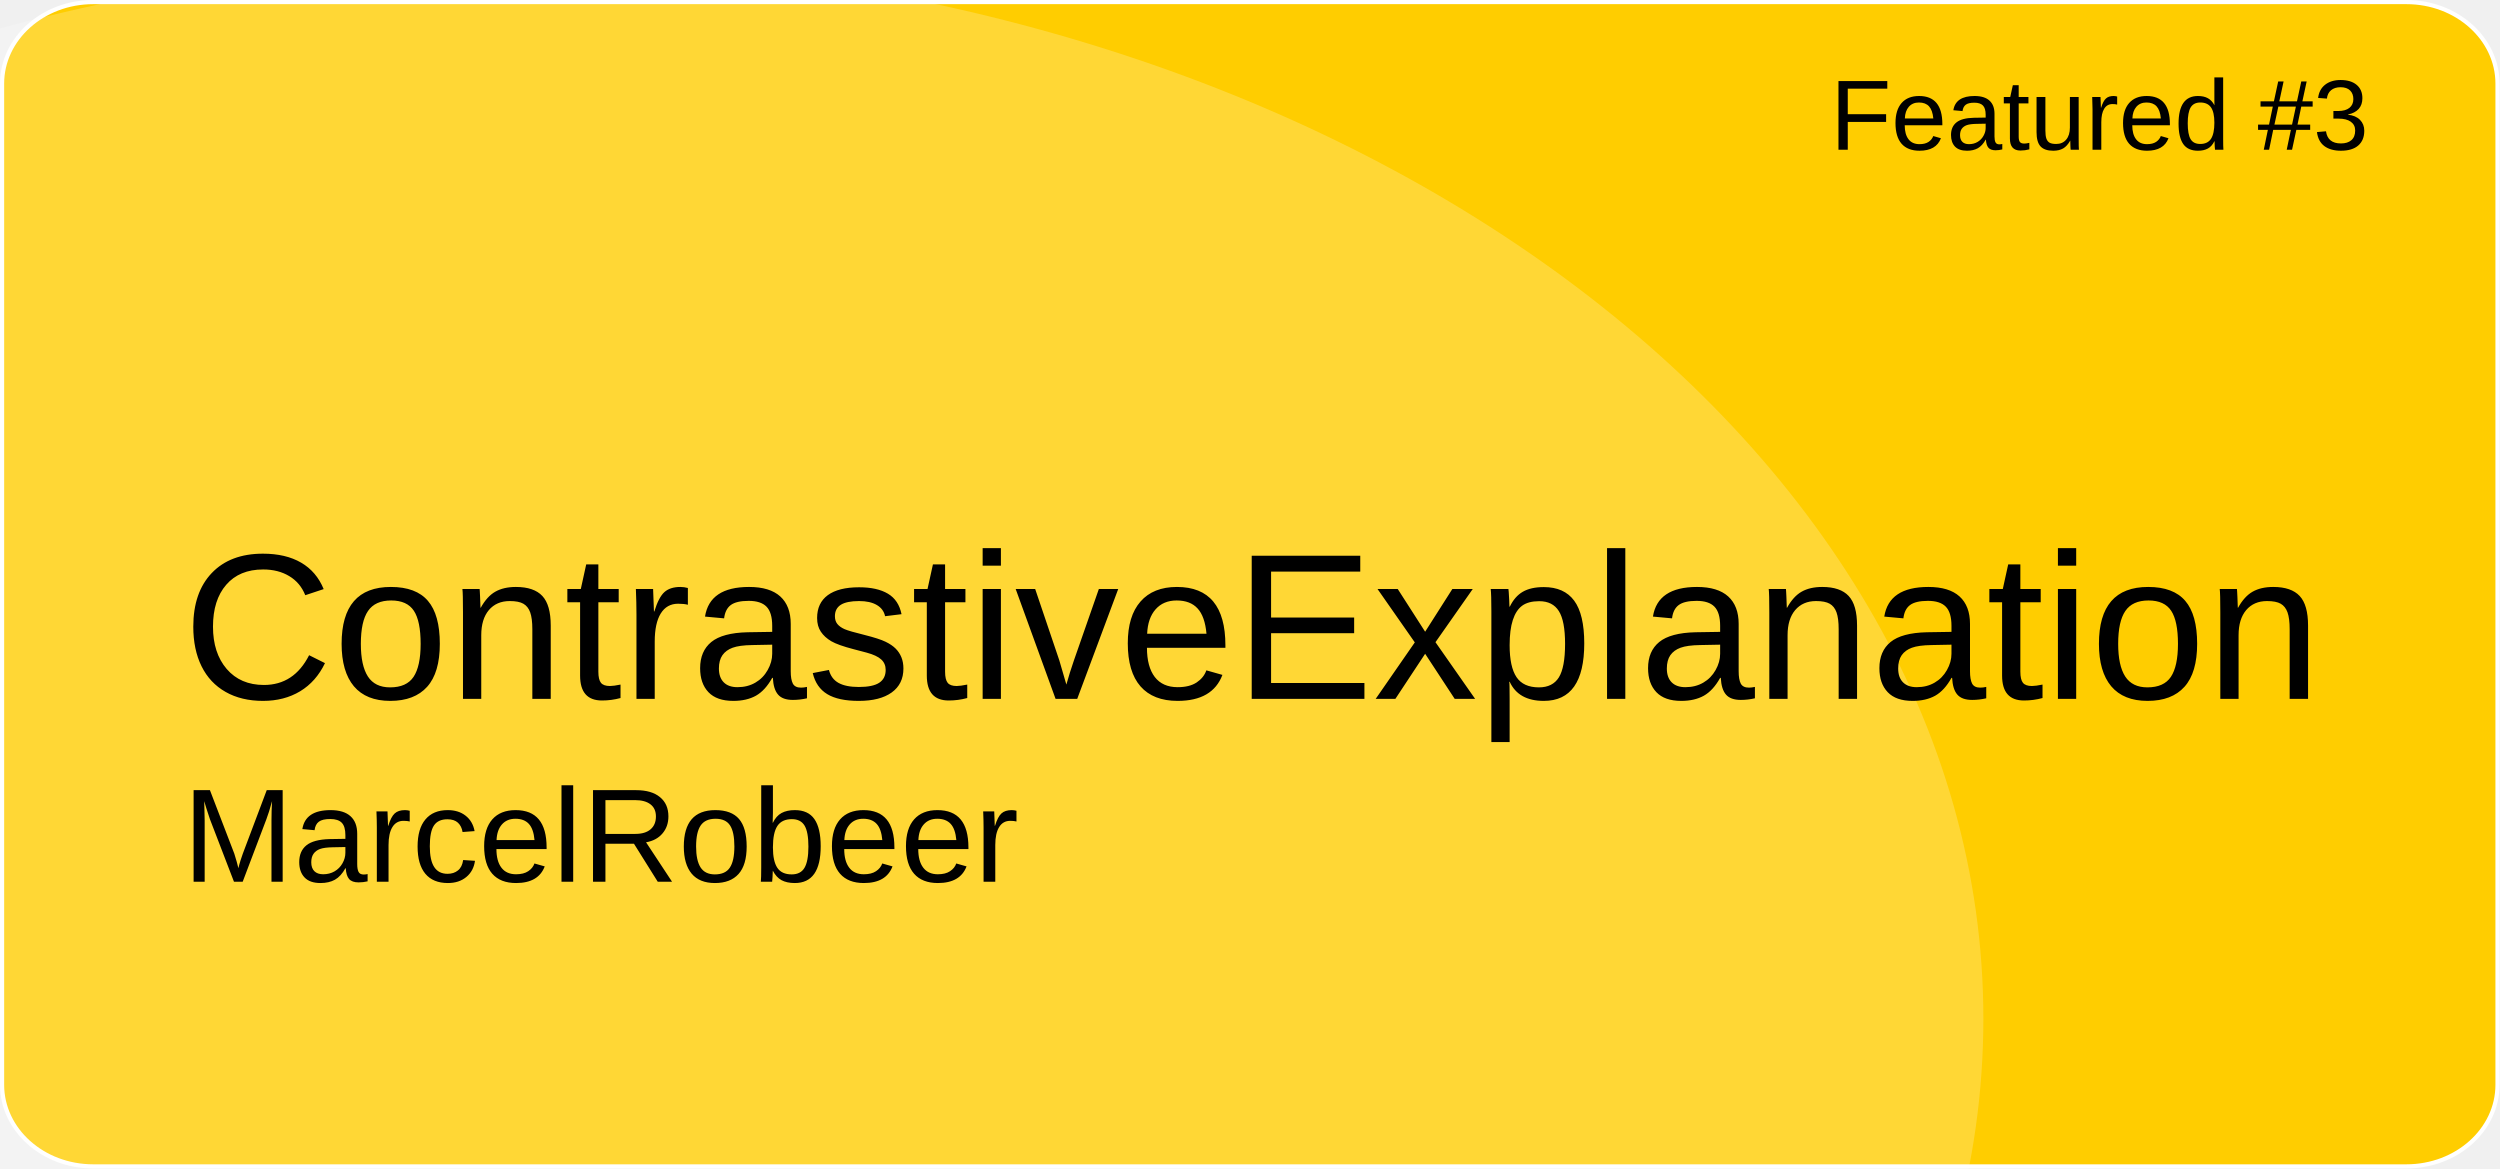
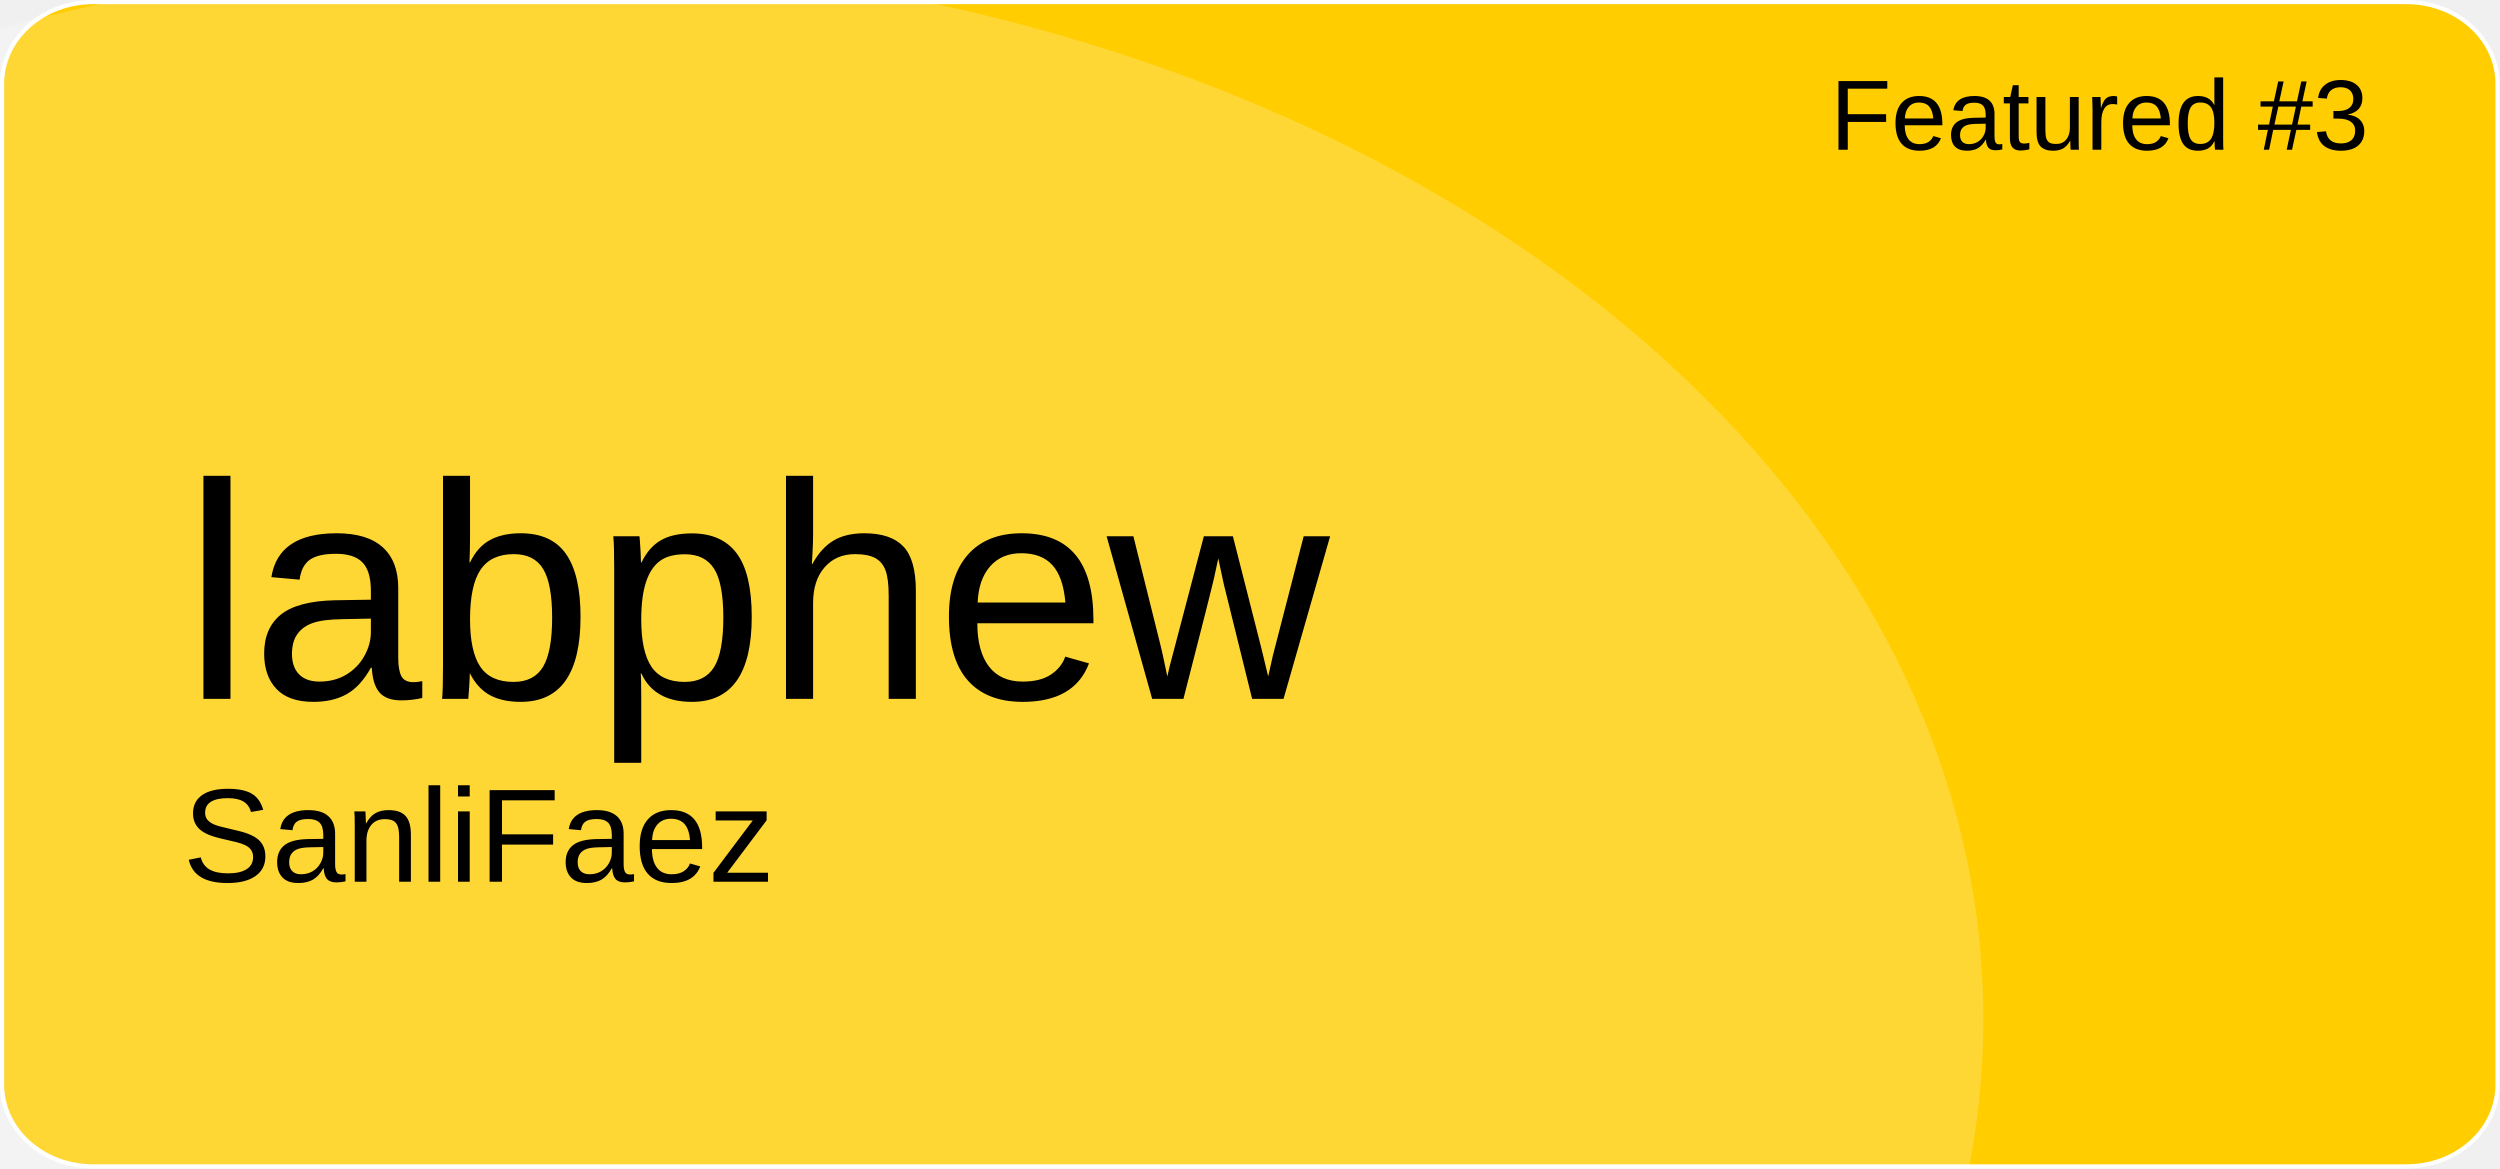
<svg xmlns="http://www.w3.org/2000/svg" version="1.1" id="a" x="0px" y="0px" viewBox="0 0 601 281" style="enable-background:new 0 0 601 281;" xml:space="preserve">
  <style type="text/css">
	.st0{fill:#FFCD00;stroke:#FFFFFF;stroke-miterlimit:10;}
	.st1{opacity:0.21;fill:#FFFFFF;enable-background:new    ;}
	.st2{font-family:'Arial';}
	.st3{font-size:24px;}
- 	.st4{font-size:50px;}
+ 	.st4{font-size:74px;}
	.st5{font-size:32px;}
</style>
  <path id="b" class="st0" d="M22.4,0.5h556.1c12.1,0,21.9,8.8,21.9,19.6v240.7c0,10.8-9.8,19.6-21.9,19.6H22.4  c-12.1,0-21.9-8.8-21.9-19.6V20.1C0.5,9.3,10.3,0.5,22.4,0.5z" />
  <ellipse class="st1" cx="124.5" cy="244.9" rx="352.3" ry="254.4" />
  <text transform="matrix(1 0 0 1 440 36)" class="st2 st3">Featured #3</text>
-   <text transform="matrix(1 0 0 1 43.92 168.01)" class="st2 st4">ContrastiveExplanation</text>
-   <text transform="matrix(1 0 0 1 43.92 211.97)" class="st2 st5">MarcelRobeer</text>
+   <text transform="matrix(1 0 0 1 43.92 168.01)" class="st2 st4">labphew</text>
+   <text transform="matrix(1 0 0 1 43.92 211.97)" class="st2 st5">SanliFaez</text>
</svg>
